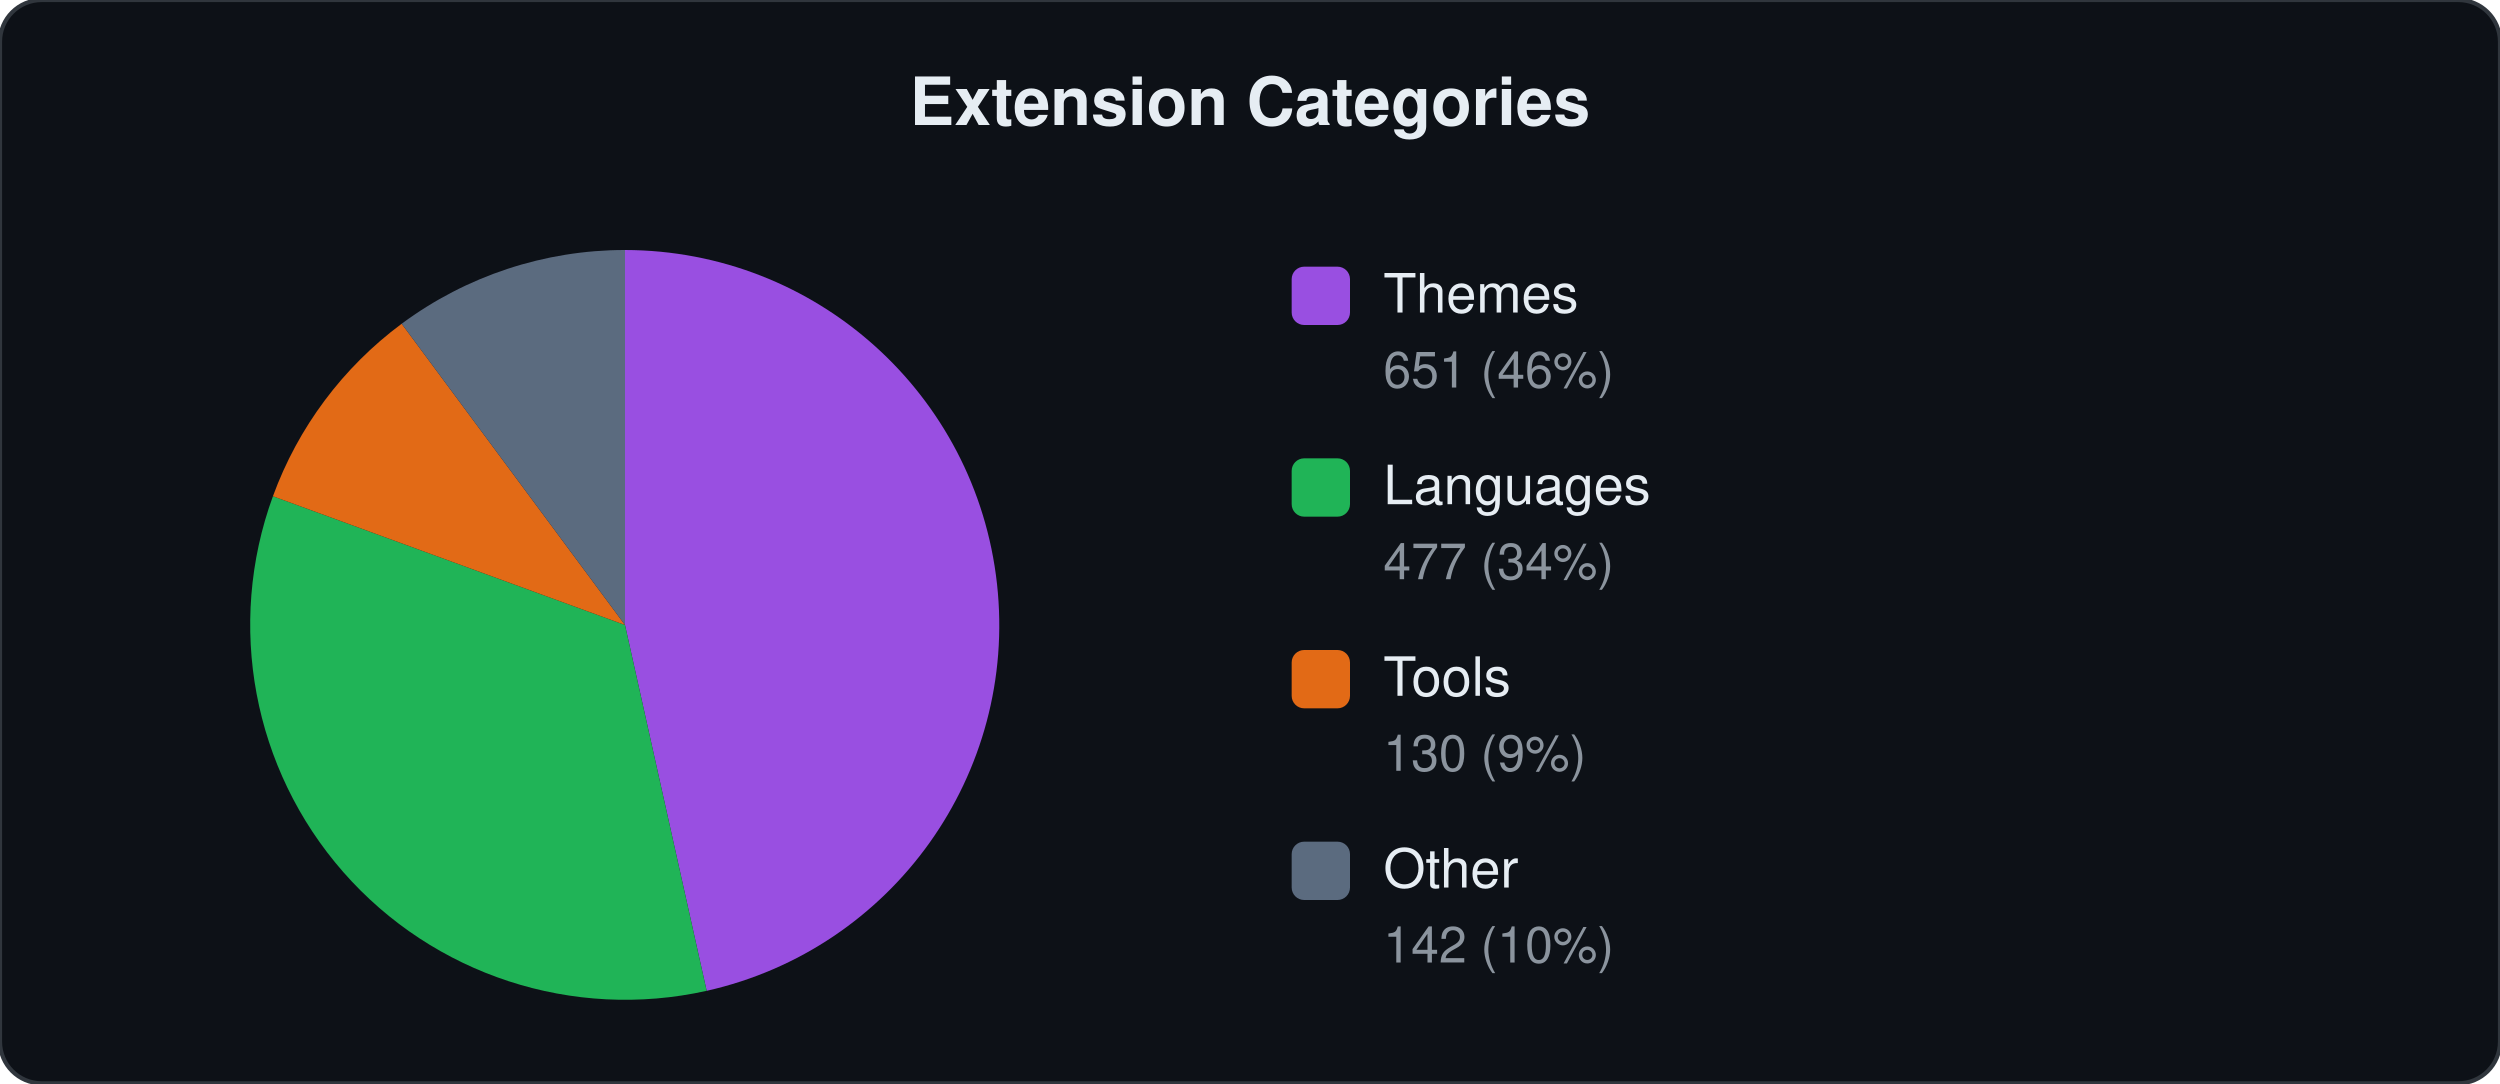
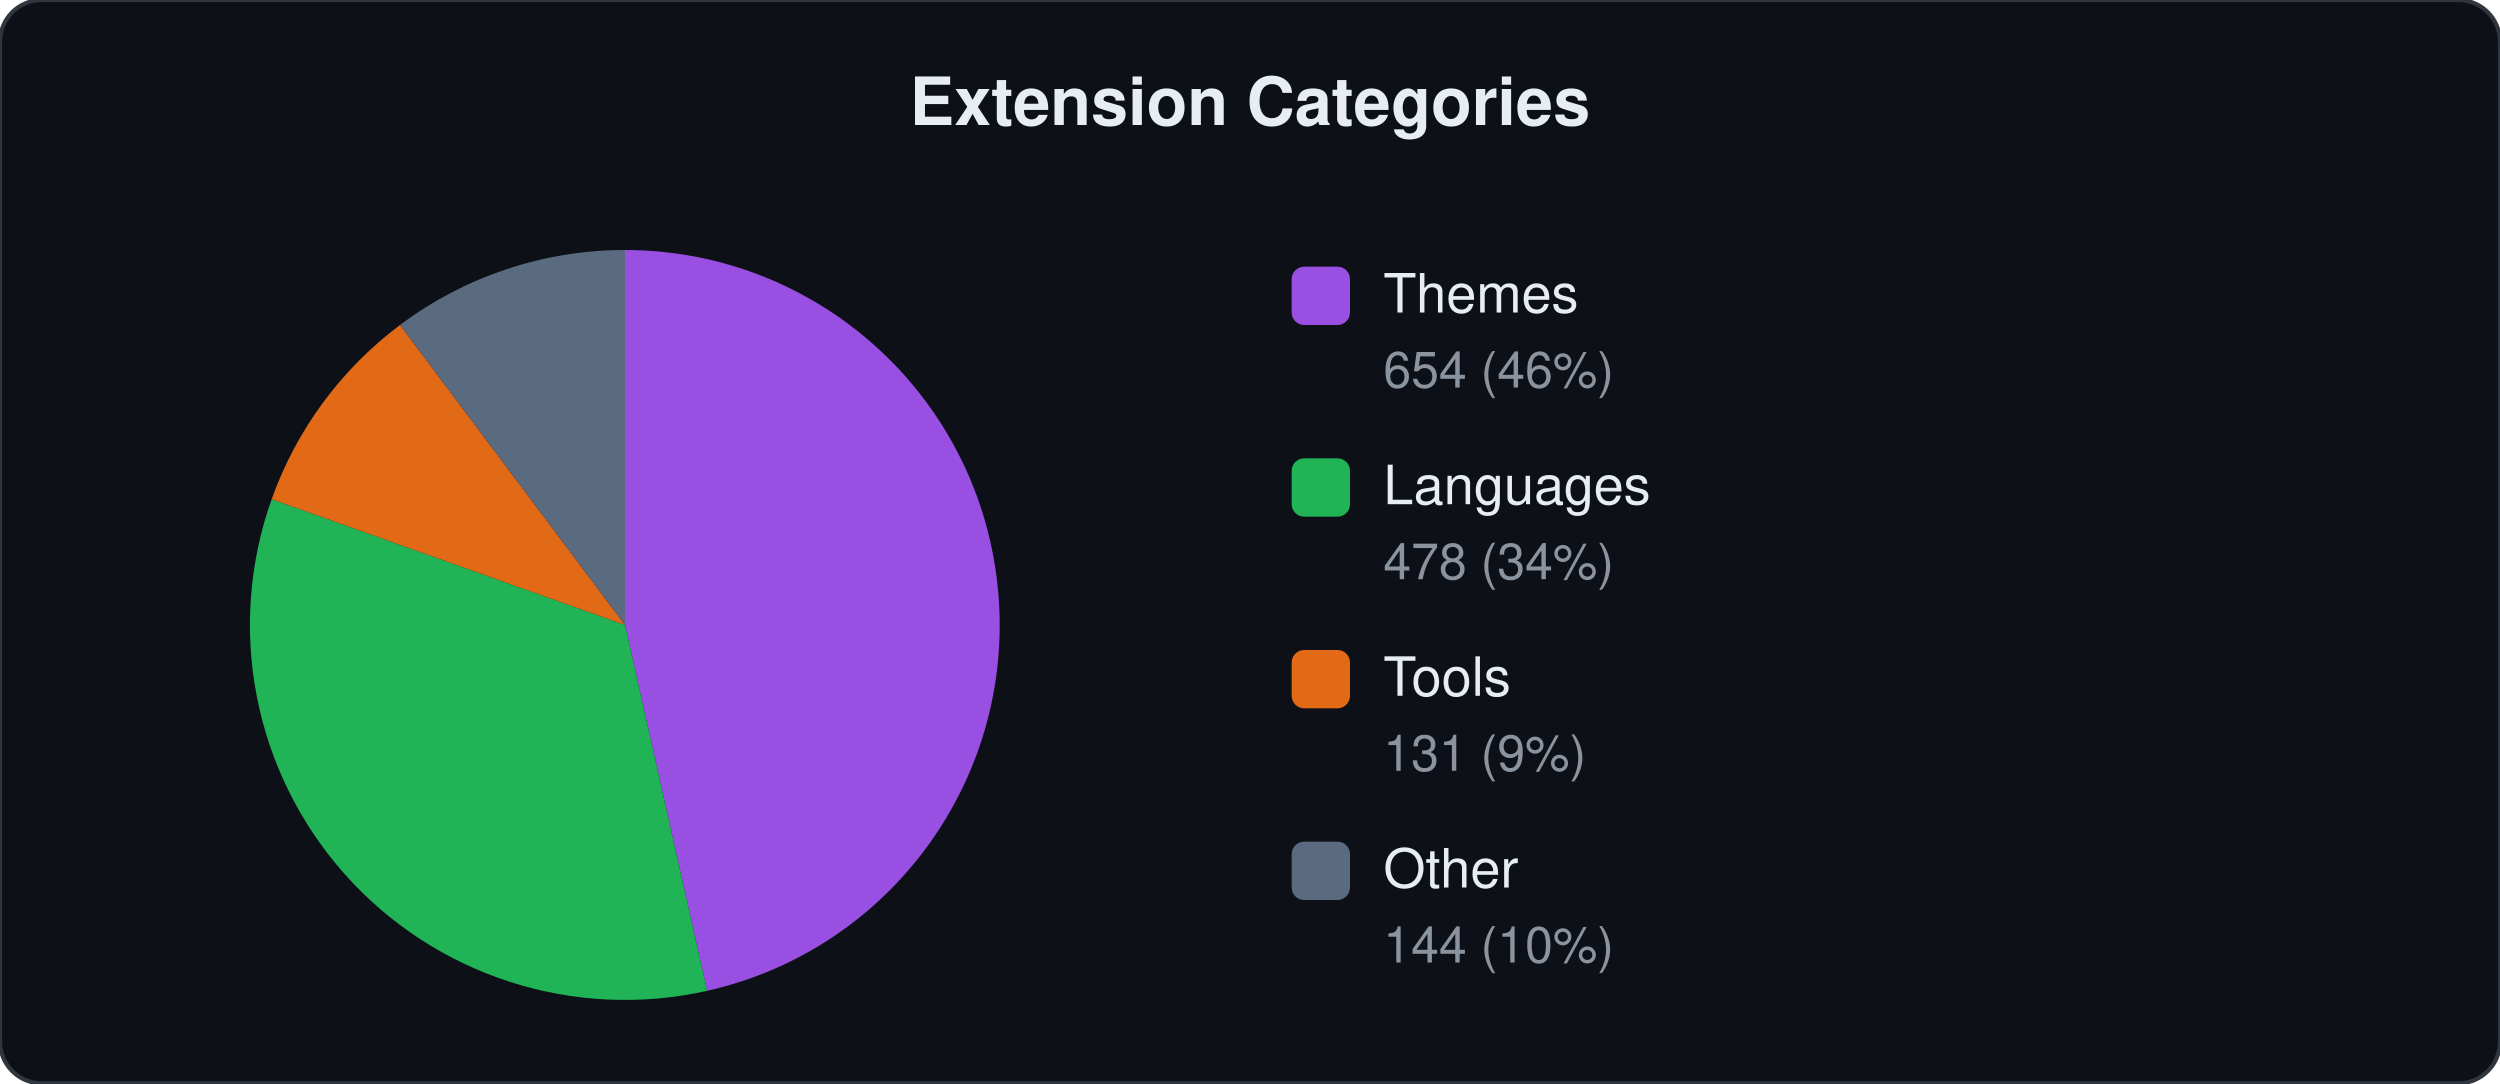
<svg xmlns="http://www.w3.org/2000/svg" viewBox="0 0 600 260" width="600" height="260">
  <style>text{font-family:-apple-system,BlinkMacSystemFont,"Segoe UI",Helvetica,Arial,sans-serif;fill:#e6edf3}.label{font-size:13px}.count{font-size:12px;fill:#8b949e}.title{font-size:16px;font-weight:600}</style>
  <rect width="600" height="260" rx="10" fill="#0d1117" stroke="#30363d" stroke-width="1" />
  <text x="300" y="30" text-anchor="middle" class="title">Extension Categories</text>
-   <path d="M150.0,150.0 L150.0,60.0 A90,90 0 0,1 169.6,237.8 Z" fill="#a855f7" opacity="0.9" />
-   <path d="M150.0,150.0 L169.6,237.8 A90,90 0 0,1 65.5,119.1 Z" fill="#22c55e" opacity="0.9" />
-   <path d="M150.0,150.0 L65.5,119.1 A90,90 0 0,1 96.4,77.7 Z" fill="#f97316" opacity="0.9" />
-   <path d="M150.0,150.0 L96.4,77.7 A90,90 0 0,1 150.0,60.0 Z" fill="#64748b" opacity="0.9" />
+   <path d="M150.0,150.0 L150.0,60.0 A90,90 0 0,1 169.7,237.8 Z" fill="#a855f7" opacity="0.9" />
+   <path d="M150.0,150.0 L169.7,237.8 A90,90 0 0,1 65.2,119.8 Z" fill="#22c55e" opacity="0.9" />
+   <path d="M150.0,150.0 L65.2,119.8 A90,90 0 0,1 96.0,78.0 Z" fill="#f97316" opacity="0.9" />
+   <path d="M150.0,150.0 L96.0,78.0 A90,90 0 0,1 150.0,60.0 Z" fill="#64748b" opacity="0.9" />
  <rect x="310" y="64" width="14" height="14" rx="3" fill="#a855f7" opacity="0.9" />
  <text x="332" y="75" class="label">Themes</text>
-   <text x="332" y="93" class="count">651 (46%)</text>
+   <text x="332" y="93" class="count">654 (46%)</text>
  <rect x="310" y="110" width="14" height="14" rx="3" fill="#22c55e" opacity="0.9" />
  <text x="332" y="121" class="label">Languages</text>
-   <text x="332" y="139" class="count">477 (34%)</text>
+   <text x="332" y="139" class="count">478 (34%)</text>
  <rect x="310" y="156" width="14" height="14" rx="3" fill="#f97316" opacity="0.9" />
  <text x="332" y="167" class="label">Tools</text>
-   <text x="332" y="185" class="count">130 (9%)</text>
+   <text x="332" y="185" class="count">131 (9%)</text>
  <rect x="310" y="202" width="14" height="14" rx="3" fill="#64748b" opacity="0.9" />
  <text x="332" y="213" class="label">Other</text>
-   <text x="332" y="231" class="count">142 (10%)</text>
+   <text x="332" y="231" class="count">144 (10%)</text>
</svg>
